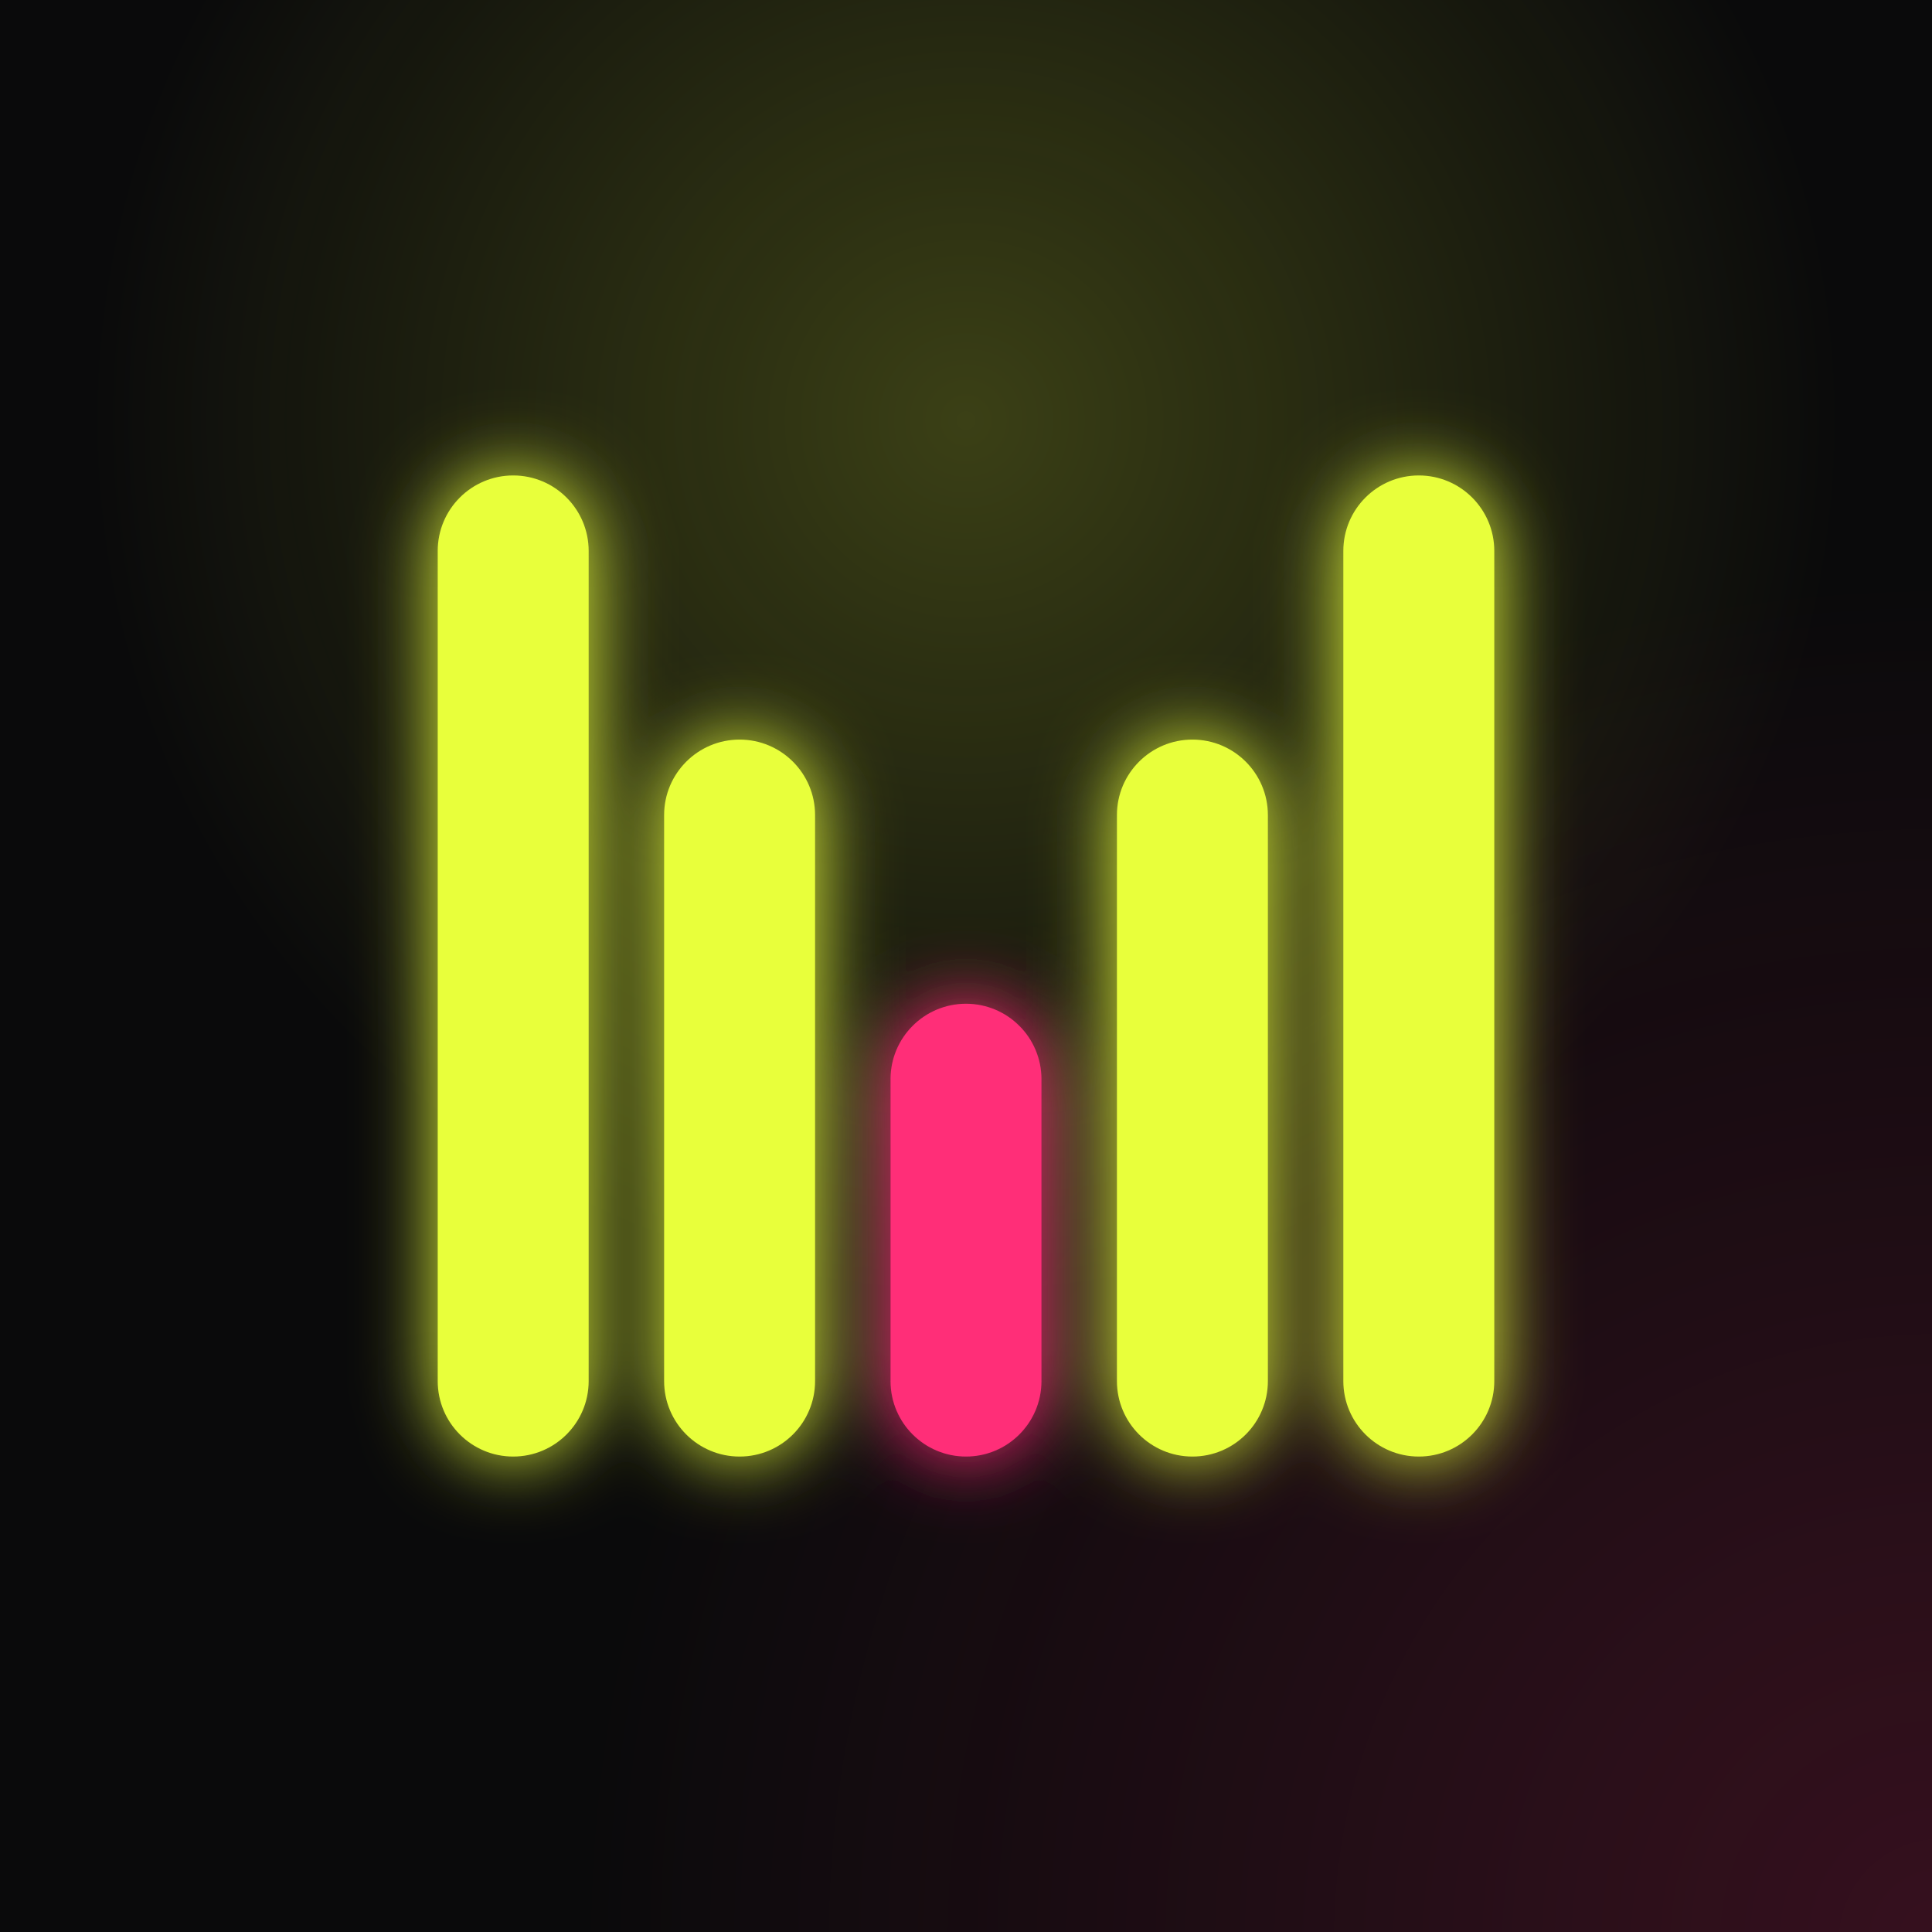
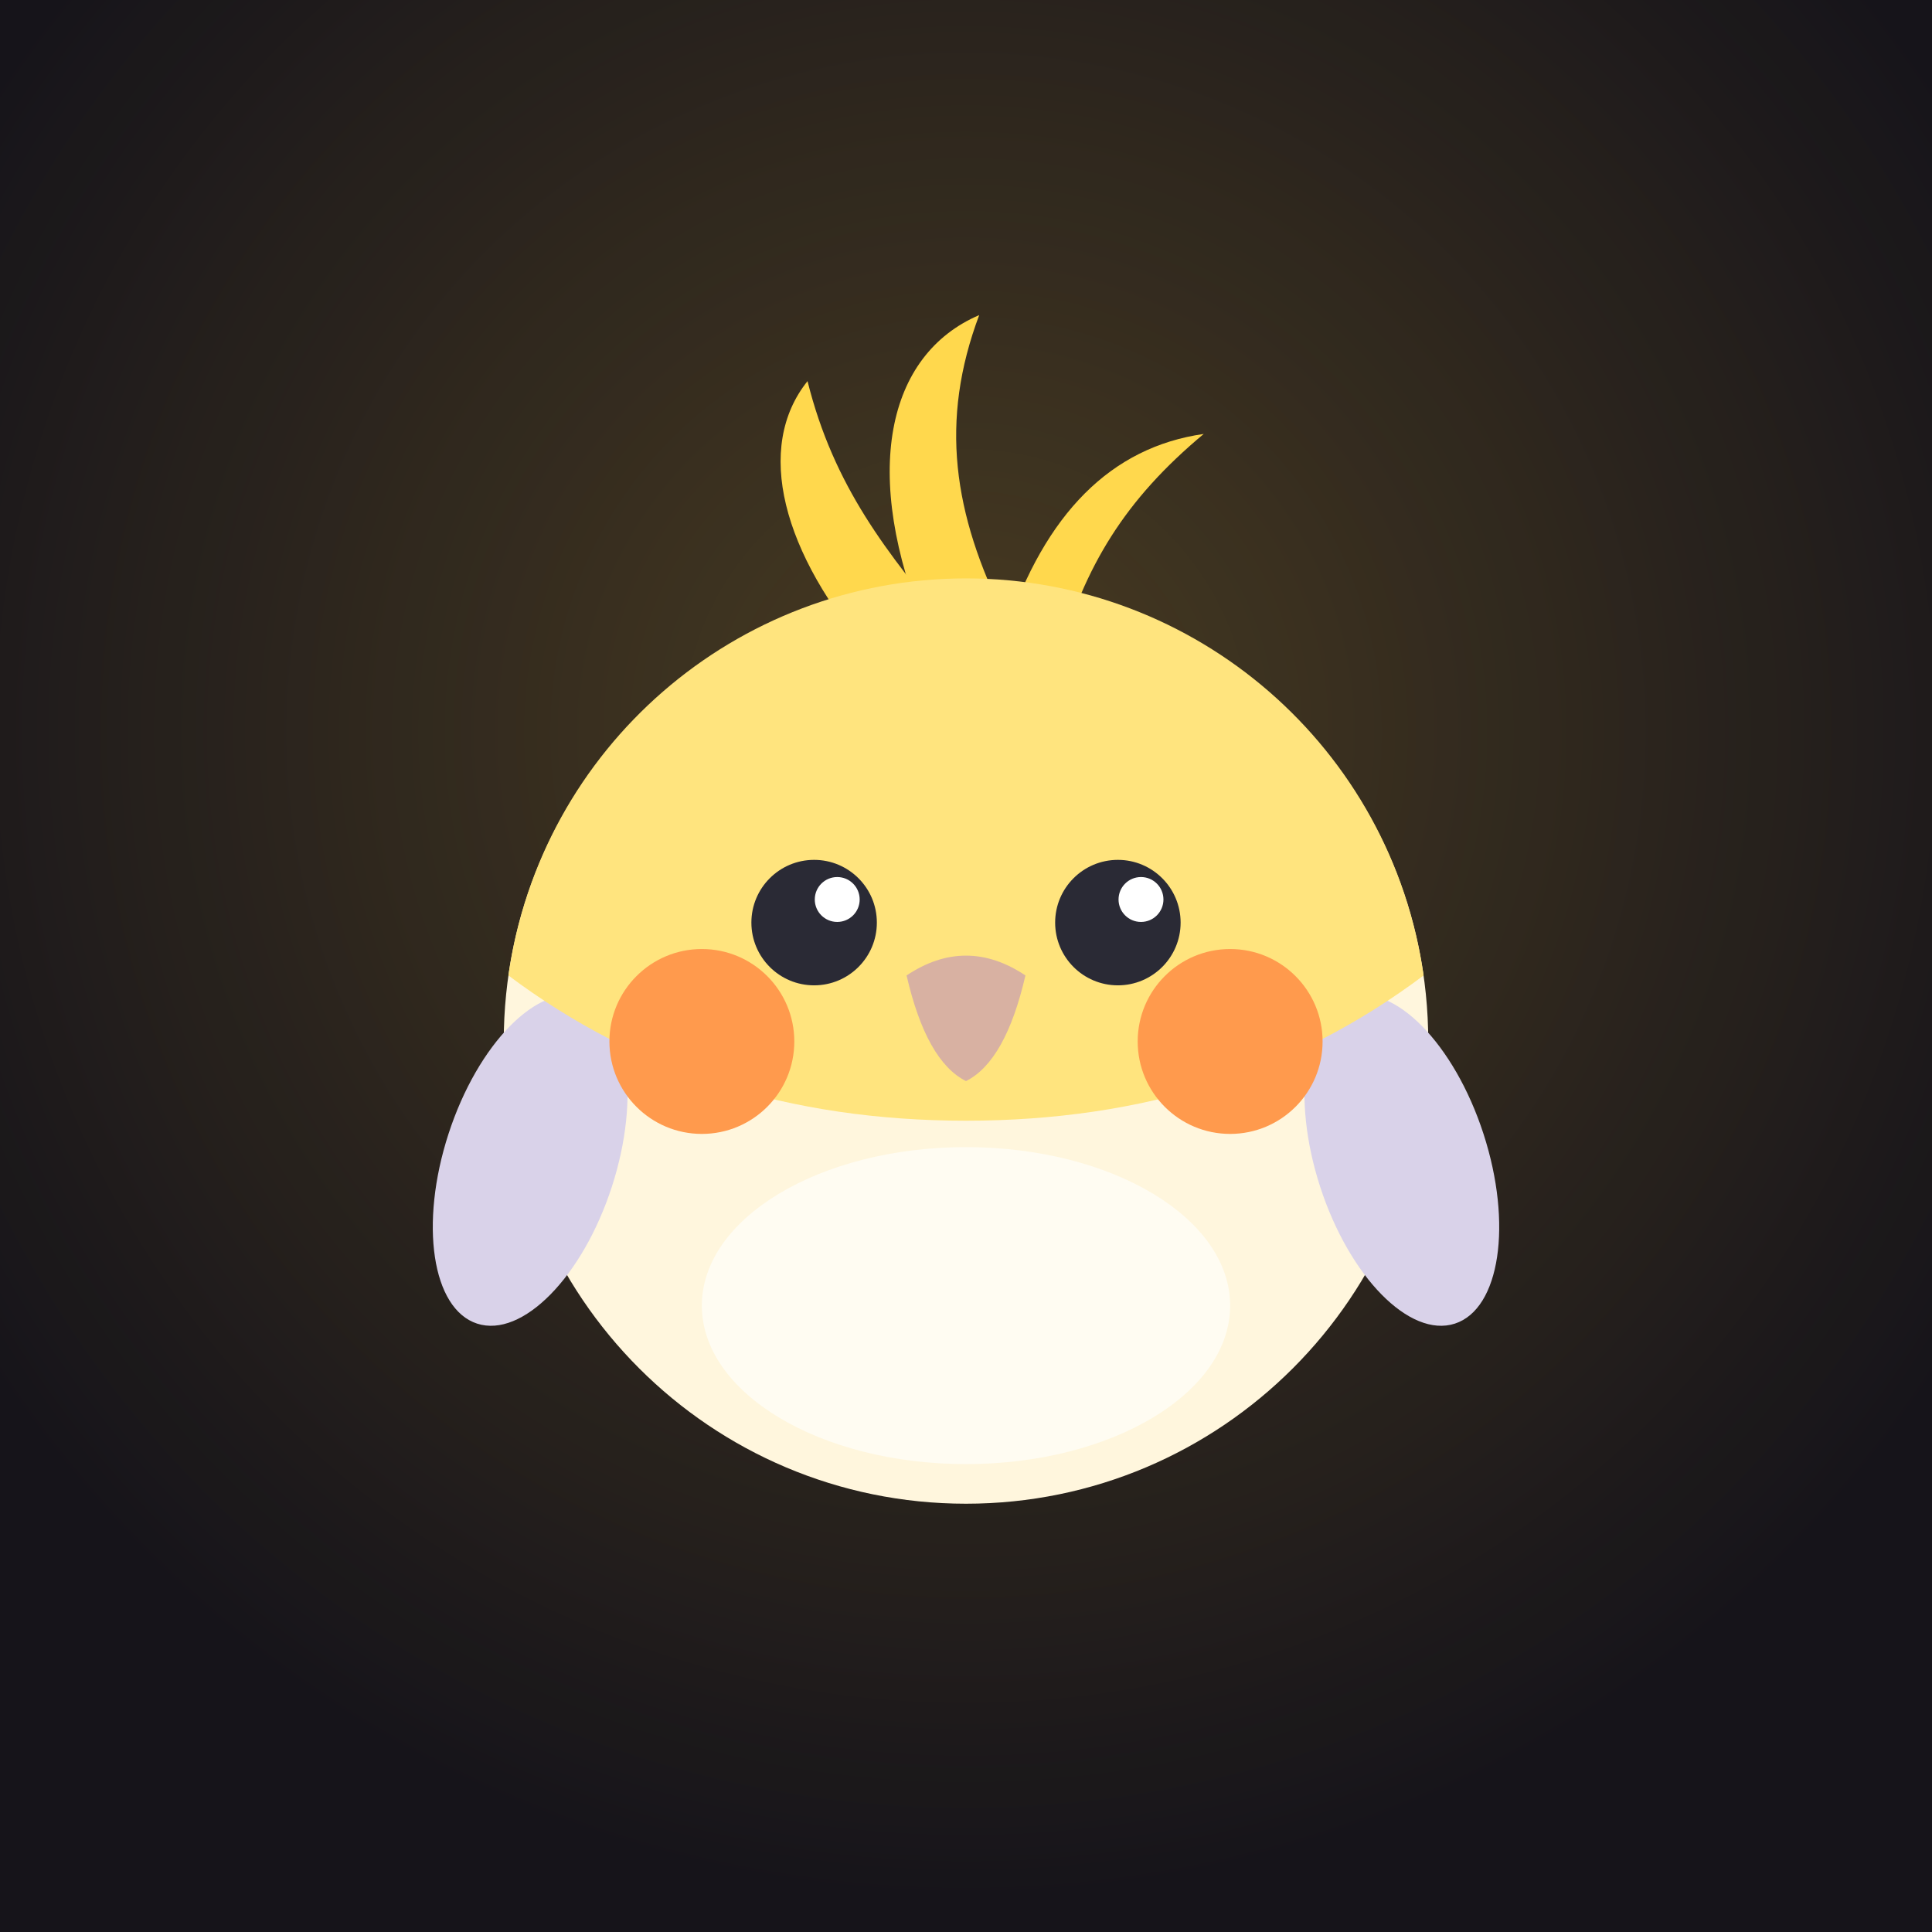
<svg xmlns="http://www.w3.org/2000/svg" viewBox="0 0 512 512">
  <defs>
-     <radialGradient id="glow" cx="50%" cy="22%" r="75%">
-       <stop offset="0" stop-color="#e8ff3a" stop-opacity="0.22" />
-       <stop offset="0.6" stop-color="#e8ff3a" stop-opacity="0" />
+     <radialGradient id="glow" cx="50%" cy="38%" r="60%">
+       <stop offset="0" stop-color="#ffc93c" stop-opacity="0.22" />
+       <stop offset="1" stop-color="#ffc93c" stop-opacity="0" />
    </radialGradient>
-     <radialGradient id="glow2" cx="100%" cy="100%" r="70%">
-       <stop offset="0" stop-color="#ff2d78" stop-opacity="0.18" />
-       <stop offset="1" stop-color="#ff2d78" stop-opacity="0" />
-     </radialGradient>
-     <filter id="bloom" x="-30%" y="-30%" width="160%" height="160%">
-       <feGaussianBlur stdDeviation="10" result="b" />
-       <feMerge>
-         <feMergeNode in="b" />
-         <feMergeNode in="SourceGraphic" />
-       </feMerge>
-     </filter>
  </defs>
-   <rect width="512" height="512" fill="#0a0a0b" />
+   <rect width="512" height="512" fill="#16141a" />
  <rect width="512" height="512" fill="url(#glow)" />
-   <rect width="512" height="512" fill="url(#glow2)" />
-   <g filter="url(#bloom)">
-     <rect x="116" y="126" width="40" height="260" rx="20" fill="#e8ff3a" />
-     <rect x="176" y="196" width="40" height="190" rx="20" fill="#e8ff3a" />
-     <rect x="236" y="266" width="40" height="120" rx="20" fill="#ff2d78" />
-     <rect x="296" y="196" width="40" height="190" rx="20" fill="#e8ff3a" />
-     <rect x="356" y="126" width="40" height="260" rx="20" fill="#e8ff3a" />
+   <g transform="translate(256 262) scale(1.75) translate(-100 -104)">
+     <g fill="#FFD84D">
+       <path d="M94 50 C84 26 88 8 102 2 C96 18 98 32 106 48Z" />
+       <path d="M86 54 C72 38 68 22 76 12 C80 28 88 38 98 50Z" />
+       <path d="M106 50 C112 32 122 22 136 20 C124 30 118 40 114 54Z" />
+     </g>
+     <circle cx="100" cy="112" r="70" fill="#FFF6DD" />
+     <ellipse cx="100" cy="152" rx="40" ry="24" fill="#FFFCF2" />
+     <ellipse cx="34" cy="130" rx="13" ry="26" fill="#D9D2E9" transform="rotate(18 34 130)" />
+     <ellipse cx="166" cy="130" rx="13" ry="26" fill="#D9D2E9" transform="rotate(-18 166 130)" />
+     <path d="M30.7 102 A70 70 0 0 1 169.3 102 Q140 124 100 124 Q60 124 30.7 102Z" fill="#FFE47E" />
+     <circle cx="60" cy="112" r="14" fill="#FF9A4D" />
+     <circle cx="140" cy="112" r="14" fill="#FF9A4D" />
+     <circle cx="77" cy="94" r="9.5" fill="#2A2A35" />
+     <circle cx="123" cy="94" r="9.5" fill="#2A2A35" />
+     <circle cx="80.5" cy="90.5" r="3.4" fill="#FFFFFF" />
+     <circle cx="126.5" cy="90.5" r="3.4" fill="#FFFFFF" />
+     <path d="M91 102 Q100 96 109 102 Q106 115 100 118 Q94 115 91 102Z" fill="#D8B1A2" />
  </g>
</svg>
